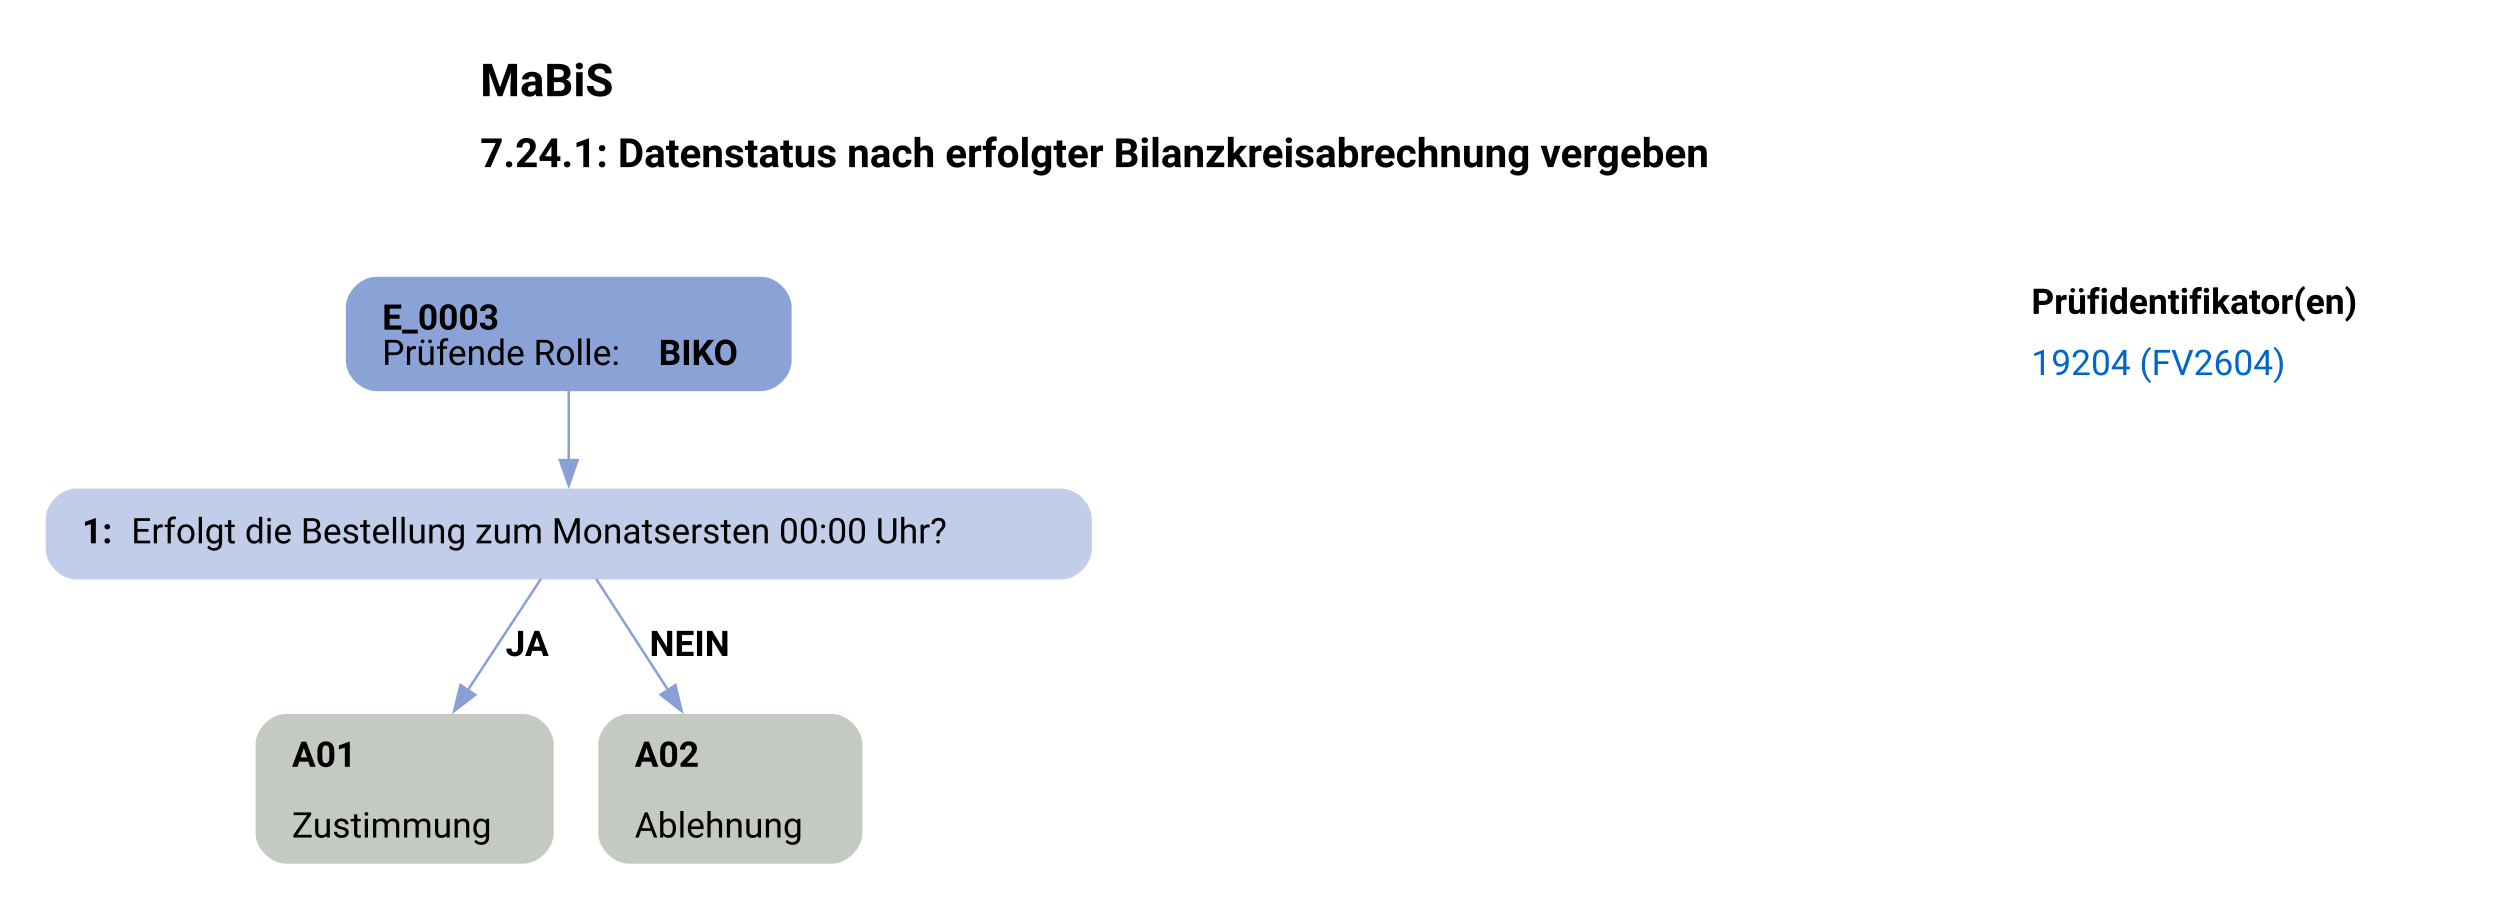
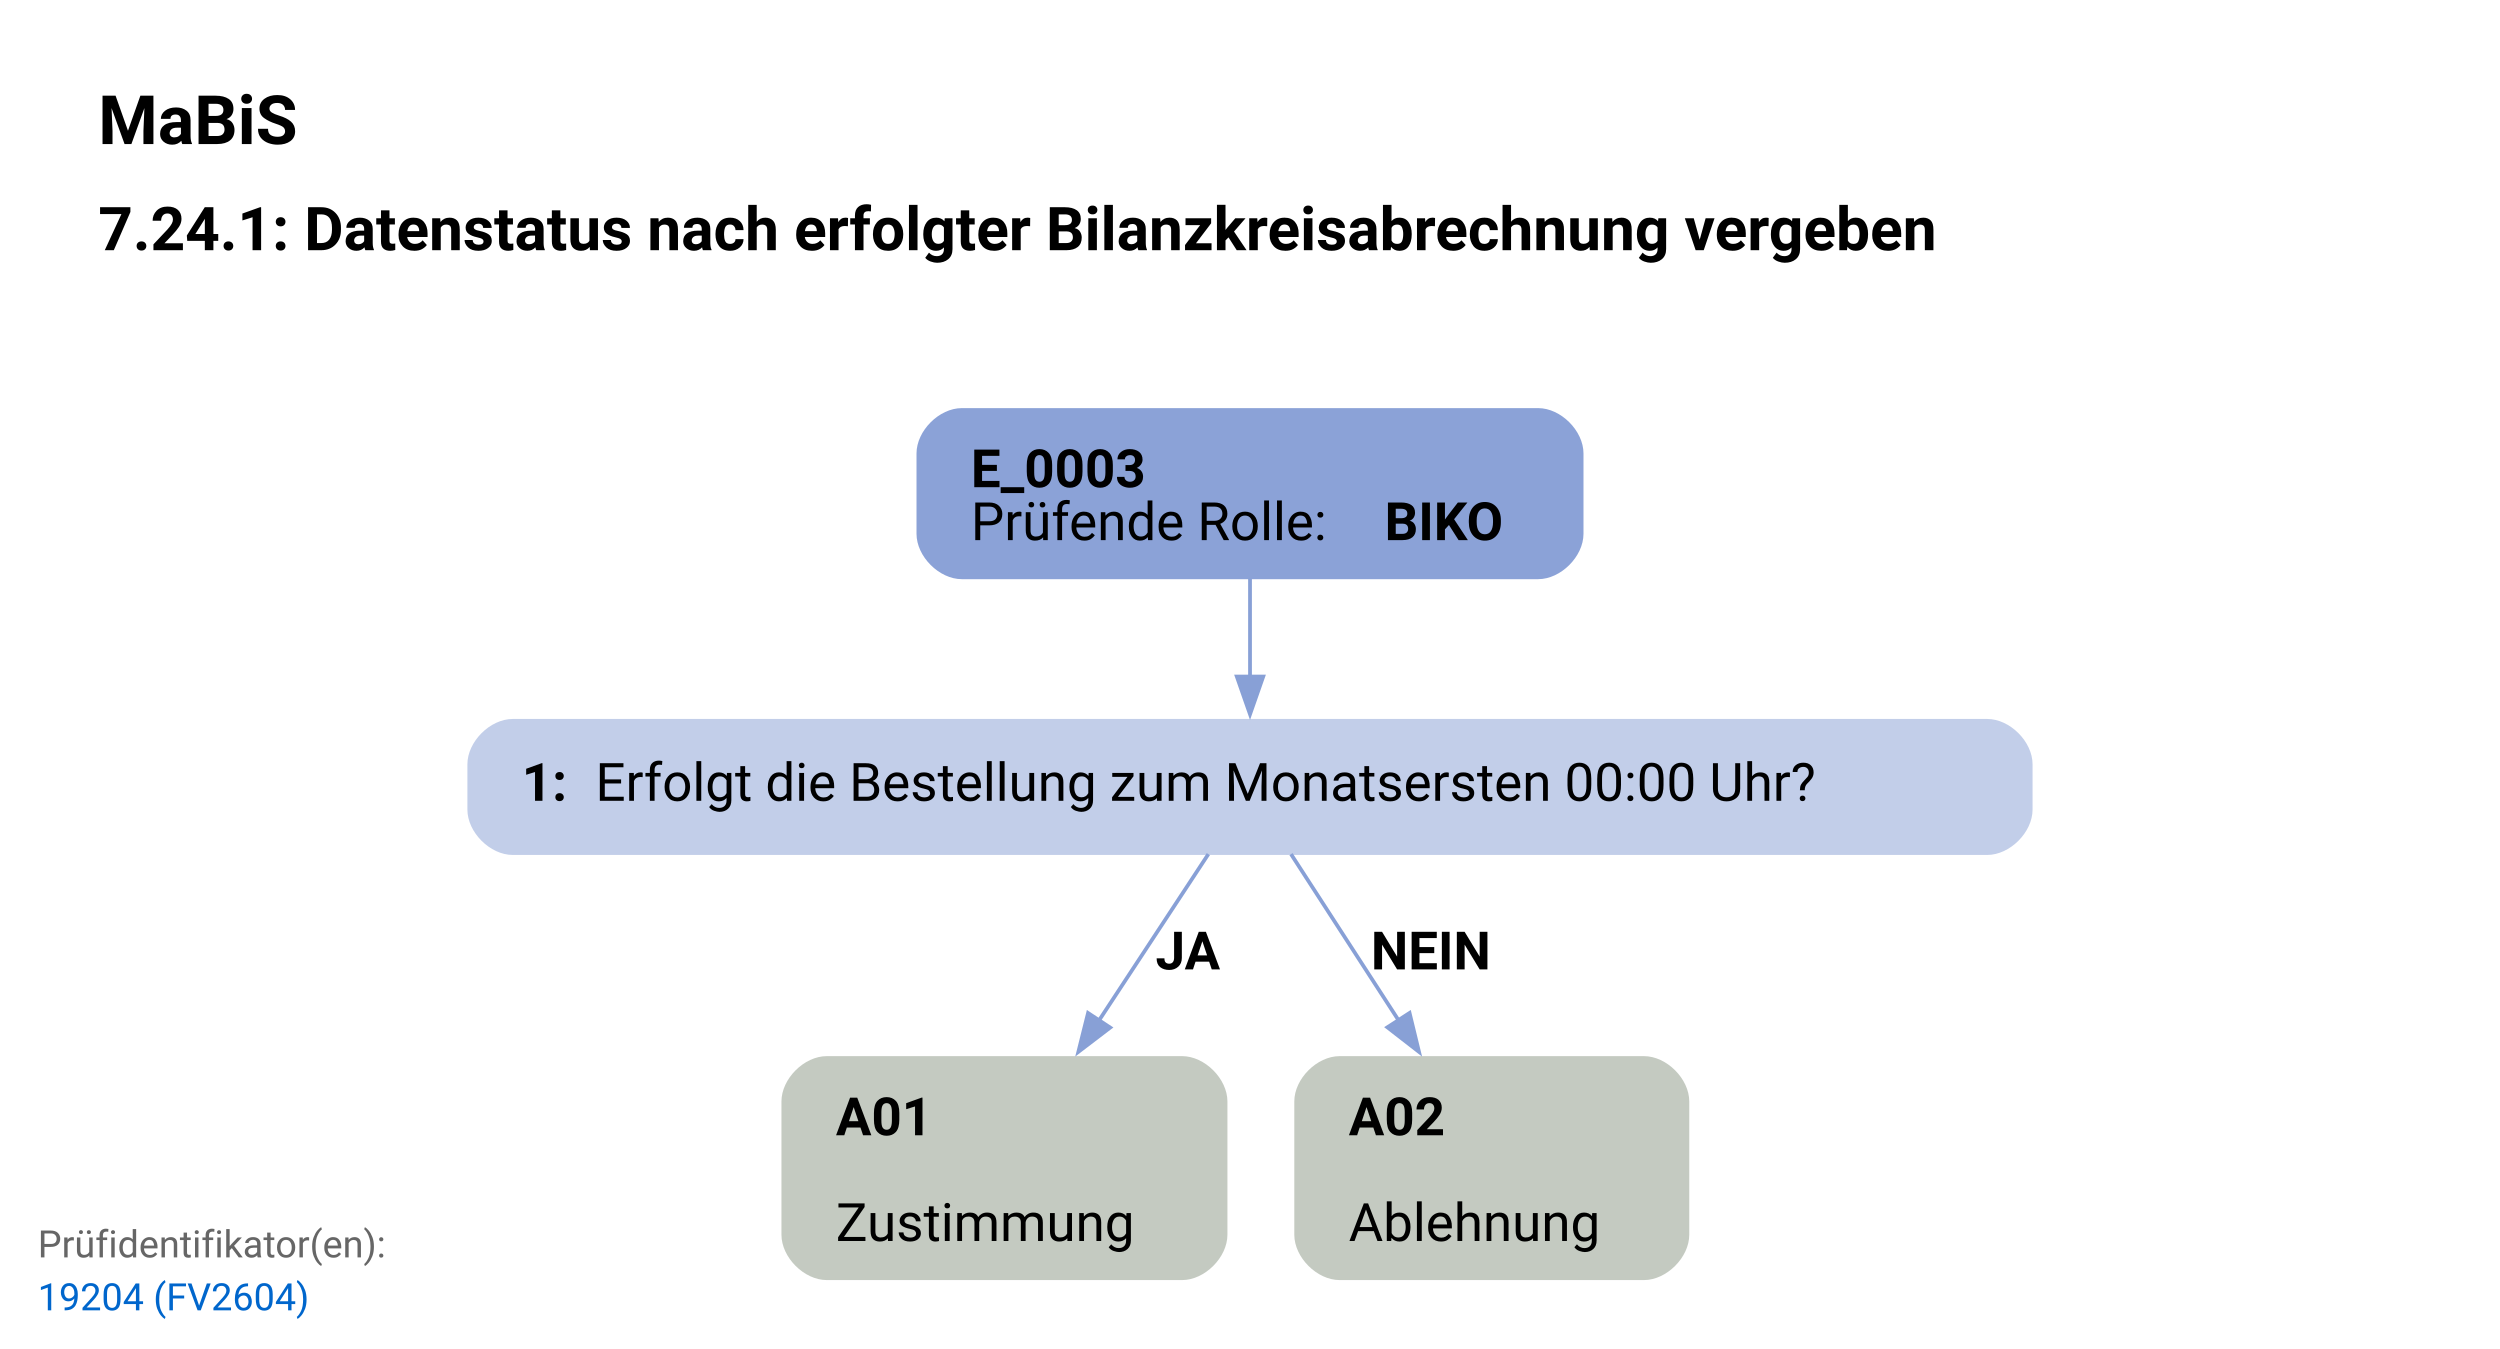
- <svg xmlns="http://www.w3.org/2000/svg" xmlns:xlink="http://www.w3.org/1999/xlink" width="990pt" height="360pt" viewBox="0.00 0.00 989.90 360.03">
-   <g id="graph0" class="graph" transform="scale(1 1) rotate(0) translate(18 342.03)">
-     <text text-anchor="start" x="172.07" y="-303.93" font-family="Roboto, sans-serif" font-weight="bold" font-size="18.00">MaBiS</text>
-     <text text-anchor="start" x="172.07" y="-275.83" font-family="Roboto, sans-serif" font-weight="bold" font-size="16.00">7.24.1: Datenstatus nach erfolgter Bilanzkreisabrechnung vergeben</text>
+ <svg xmlns="http://www.w3.org/2000/svg" width="662pt" height="357pt" viewBox="0.00 0.00 661.75 356.81">
+   <g id="graph0" class="graph" transform="scale(1 1) rotate(0) translate(18 338.81)">
+     <text text-anchor="start" x="8" y="-300.71" font-family="Roboto, sans-serif" font-weight="bold" font-size="18.00">MaBiS</text>
+     <text text-anchor="start" x="8" y="-272.61" font-family="Roboto, sans-serif" font-weight="bold" font-size="16.00">7.24.1: Datenstatus nach erfolgter Bilanzkreisabrechnung vergeben</text>
    <g id="node1" class="node">
-       <path fill="#8ba2d7" stroke="black" stroke-width="0" d="M283.42,-232.42C283.42,-232.42 130.87,-232.42 130.87,-232.42 124.87,-232.42 118.87,-226.42 118.87,-220.42 118.87,-220.42 118.87,-199.14 118.87,-199.14 118.87,-193.14 124.87,-187.14 130.87,-187.14 130.87,-187.14 283.42,-187.14 283.42,-187.14 289.42,-187.14 295.42,-193.14 295.42,-199.14 295.42,-199.14 295.42,-220.42 295.42,-220.42 295.42,-226.42 289.42,-232.42 283.42,-232.42" />
-       <text text-anchor="start" x="133.27" y="-211.48" font-family="Roboto, sans-serif" font-weight="bold" font-size="14.00">E_0003</text>
-       <text text-anchor="start" x="133.27" y="-197.48" font-family="Roboto, sans-serif" font-size="14.00">Prüfende Rolle: </text>
-       <text text-anchor="start" x="242.77" y="-197.48" font-family="Roboto, sans-serif" font-weight="bold" font-size="14.00">BIKO</text>
+       <path fill="#8ba2d7" stroke="black" stroke-width="0" d="M389.15,-230.81C389.15,-230.81 236.6,-230.81 236.6,-230.81 230.6,-230.81 224.6,-224.81 224.6,-218.81 224.6,-218.81 224.6,-197.53 224.6,-197.53 224.6,-191.53 230.6,-185.53 236.6,-185.53 236.6,-185.53 389.15,-185.53 389.15,-185.53 395.15,-185.53 401.15,-191.53 401.15,-197.53 401.15,-197.53 401.15,-218.81 401.15,-218.81 401.15,-224.81 395.15,-230.81 389.15,-230.81" />
+       <text text-anchor="start" x="239" y="-209.87" font-family="Roboto, sans-serif" font-weight="bold" font-size="14.00">E_0003</text>
+       <text text-anchor="start" x="239" y="-195.87" font-family="Roboto, sans-serif" font-size="14.00">Prüfende Rolle: </text>
+       <text text-anchor="start" x="348.5" y="-195.87" font-family="Roboto, sans-serif" font-weight="bold" font-size="14.00">BIKO</text>
    </g>
    <g id="node2" class="node">
-       <path fill="#c2cee9" stroke="black" stroke-width="0" d="M402.3,-148.53C402.3,-148.53 12,-148.53 12,-148.53 6,-148.53 0,-142.53 0,-136.53 0,-136.53 0,-124.53 0,-124.53 0,-118.53 6,-112.53 12,-112.53 12,-112.53 402.3,-112.53 402.3,-112.53 408.3,-112.53 414.3,-118.53 414.3,-124.53 414.3,-124.53 414.3,-136.53 414.3,-136.53 414.3,-142.53 408.3,-148.53 402.3,-148.53" />
-       <text text-anchor="start" x="14.4" y="-126.86" font-family="Roboto, sans-serif" font-weight="bold" font-size="14.00">1: </text>
-       <text text-anchor="start" x="33.9" y="-126.86" font-family="Roboto, sans-serif" font-size="14.00">Erfolgt die Bestellung zum Monatsersten 00:00 Uhr?</text>
+       <path fill="#c2cee9" stroke="black" stroke-width="0" d="M508.02,-148.53C508.02,-148.53 117.73,-148.53 117.73,-148.53 111.73,-148.53 105.72,-142.53 105.72,-136.53 105.72,-136.53 105.72,-124.53 105.72,-124.53 105.72,-118.53 111.72,-112.53 117.72,-112.53 117.72,-112.53 508.02,-112.53 508.02,-112.53 514.02,-112.53 520.02,-118.53 520.02,-124.53 520.02,-124.53 520.02,-136.53 520.02,-136.53 520.02,-142.53 514.02,-148.53 508.02,-148.53" />
+       <text text-anchor="start" x="120.12" y="-126.86" font-family="Roboto, sans-serif" font-weight="bold" font-size="14.00">1: </text>
+       <text text-anchor="start" x="139.62" y="-126.86" font-family="Roboto, sans-serif" font-size="14.00">Erfolgt die Bestellung zum Monatsersten 00:00 Uhr?</text>
    </g>
    <g id="edge1" class="edge">
-       <path fill="none" stroke="#88a0d6" d="M207.15,-187.26C207.15,-178.69 207.15,-168.72 207.15,-159.6" />
-       <polygon fill="#88a0d6" stroke="#88a0d6" points="210.65,-159.8 207.15,-149.8 203.65,-159.8 210.65,-159.8" />
+       <path fill="none" stroke="#88a0d6" d="M312.88,-185.7C312.88,-177.62 312.88,-168.32 312.88,-159.72" />
+       <polygon fill="#88a0d6" stroke="#88a0d6" points="316.38,-159.76 312.88,-149.76 309.38,-159.76 316.38,-159.76" />
    </g>
    <g id="node3" class="node">
-       <path fill="#c4cac1" stroke="black" stroke-width="0" d="M189.17,-59.28C189.17,-59.28 95.12,-59.28 95.12,-59.28 89.12,-59.28 83.12,-53.28 83.12,-47.28 83.12,-47.28 83.12,-12 83.12,-12 83.12,-6 89.12,0 95.12,0 95.12,0 189.17,0 189.17,0 195.17,0 201.17,-6 201.17,-12 201.17,-12 201.17,-47.28 201.17,-47.28 201.17,-53.28 195.17,-59.28 189.17,-59.28" />
-       <text text-anchor="start" x="97.52" y="-38.34" font-family="Roboto, sans-serif" font-weight="bold" font-size="14.00">A01</text>
-       <text text-anchor="start" x="97.52" y="-10.34" font-family="Roboto, sans-serif" font-size="14.00">Zustimmung</text>
+       <path fill="#c4cac1" stroke="black" stroke-width="0" d="M294.9,-59.28C294.9,-59.28 200.85,-59.28 200.85,-59.28 194.85,-59.28 188.85,-53.28 188.85,-47.28 188.85,-47.28 188.85,-12 188.85,-12 188.85,-6 194.85,0 200.85,0 200.85,0 294.9,0 294.9,0 300.9,0 306.9,-6 306.9,-12 306.9,-12 306.9,-47.28 306.9,-47.28 306.9,-53.28 300.9,-59.28 294.9,-59.28" />
+       <text text-anchor="start" x="203.25" y="-38.34" font-family="Roboto, sans-serif" font-weight="bold" font-size="14.00">A01</text>
+       <text text-anchor="start" x="203.25" y="-10.34" font-family="Roboto, sans-serif" font-size="14.00">Zustimmung</text>
    </g>
    <g id="edge2" class="edge">
-       <path fill="none" stroke="#88a0d6" d="M196.12,-112.75C188.14,-100.62 177.04,-83.72 166.98,-68.41" />
-       <polygon fill="#88a0d6" stroke="#88a0d6" points="170.13,-66.84 161.72,-60.41 164.28,-70.69 170.13,-66.84" />
-       <text text-anchor="start" x="182.15" y="-82.23" font-family="Roboto, sans-serif" font-weight="bold" font-size="14.00">JA</text>
+       <path fill="none" stroke="#88a0d6" d="M301.85,-112.75C293.87,-100.62 282.77,-83.72 272.7,-68.41" />
+       <polygon fill="#88a0d6" stroke="#88a0d6" points="275.86,-66.84 267.44,-60.41 270.01,-70.69 275.86,-66.84" />
+       <text text-anchor="start" x="287.88" y="-82.23" font-family="Roboto, sans-serif" font-weight="bold" font-size="14.00">JA</text>
    </g>
    <g id="node4" class="node">
-       <path fill="#c4cac1" stroke="black" stroke-width="0" d="M311.42,-59.28C311.42,-59.28 230.87,-59.28 230.87,-59.28 224.87,-59.28 218.87,-53.28 218.87,-47.28 218.87,-47.28 218.87,-12 218.87,-12 218.87,-6 224.87,0 230.87,0 230.87,0 311.42,0 311.42,0 317.42,0 323.42,-6 323.42,-12 323.42,-12 323.42,-47.28 323.42,-47.28 323.42,-53.28 317.42,-59.28 311.42,-59.28" />
-       <text text-anchor="start" x="233.27" y="-38.34" font-family="Roboto, sans-serif" font-weight="bold" font-size="14.00">A02</text>
-       <text text-anchor="start" x="233.27" y="-10.34" font-family="Roboto, sans-serif" font-size="14.00">Ablehnung</text>
+       <path fill="#c4cac1" stroke="black" stroke-width="0" d="M417.15,-59.28C417.15,-59.28 336.6,-59.28 336.6,-59.28 330.6,-59.28 324.6,-53.28 324.6,-47.28 324.6,-47.28 324.6,-12 324.6,-12 324.6,-6 330.6,0 336.6,0 336.6,0 417.15,0 417.15,0 423.15,0 429.15,-6 429.15,-12 429.15,-12 429.15,-47.28 429.15,-47.28 429.15,-53.28 423.15,-59.28 417.15,-59.28" />
+       <text text-anchor="start" x="339" y="-38.34" font-family="Roboto, sans-serif" font-weight="bold" font-size="14.00">A02</text>
+       <text text-anchor="start" x="339" y="-10.34" font-family="Roboto, sans-serif" font-size="14.00">Ablehnung</text>
    </g>
    <g id="edge3" class="edge">
-       <path fill="none" stroke="#88a0d6" d="M218.01,-112.75C225.86,-100.62 236.8,-83.72 246.7,-68.41" />
-       <polygon fill="#88a0d6" stroke="#88a0d6" points="249.39,-70.71 251.88,-60.41 243.51,-66.91 249.39,-70.71" />
-       <text text-anchor="start" x="239.15" y="-82.23" font-family="Roboto, sans-serif" font-weight="bold" font-size="14.00">NEIN</text>
-     </g>
-     <g id="node5" class="node">
-       <text text-anchor="start" x="786.4" y="-217.73" font-family="Roboto, sans-serif" font-weight="bold" font-size="14.00">Prüfidentifikator(en)</text>
-       <g id="a_node5_0">
-         <a xlink:href="https://ahb-tabellen.hochfrequenz.de/ahb/FV2604/19204" xlink:title="&lt;TABLE&gt;" target="_blank">
-           <text text-anchor="start" x="786.4" y="-193.48" font-family="Roboto, sans-serif" font-size="14.00" fill="#0066cc">19204 (FV2604)</text>
-         </a>
-       </g>
+       <path fill="none" stroke="#88a0d6" d="M323.73,-112.75C331.59,-100.62 342.52,-83.72 352.43,-68.41" />
+       <polygon fill="#88a0d6" stroke="#88a0d6" points="355.11,-70.71 357.61,-60.41 349.24,-66.91 355.11,-70.71" />
+       <text text-anchor="start" x="344.88" y="-82.23" font-family="Roboto, sans-serif" font-weight="bold" font-size="14.00">NEIN</text>
    </g>
  </g>
+   <text x="10.0" y="332.81" text-anchor="start" font-family="Roboto, sans-serif" font-size="10" fill="#666666">Prüfidentifikator(en):</text>
+   <a href="https://ahb-tabellen.hochfrequenz.de/ahb/FV2604/19204" target="_blank">
+     <text x="10.0" y="346.81" text-anchor="start" font-family="Roboto, sans-serif" font-size="10" fill="#0066cc" text-decoration="none">19204 (FV2604)</text>
+   </a>
</svg>
